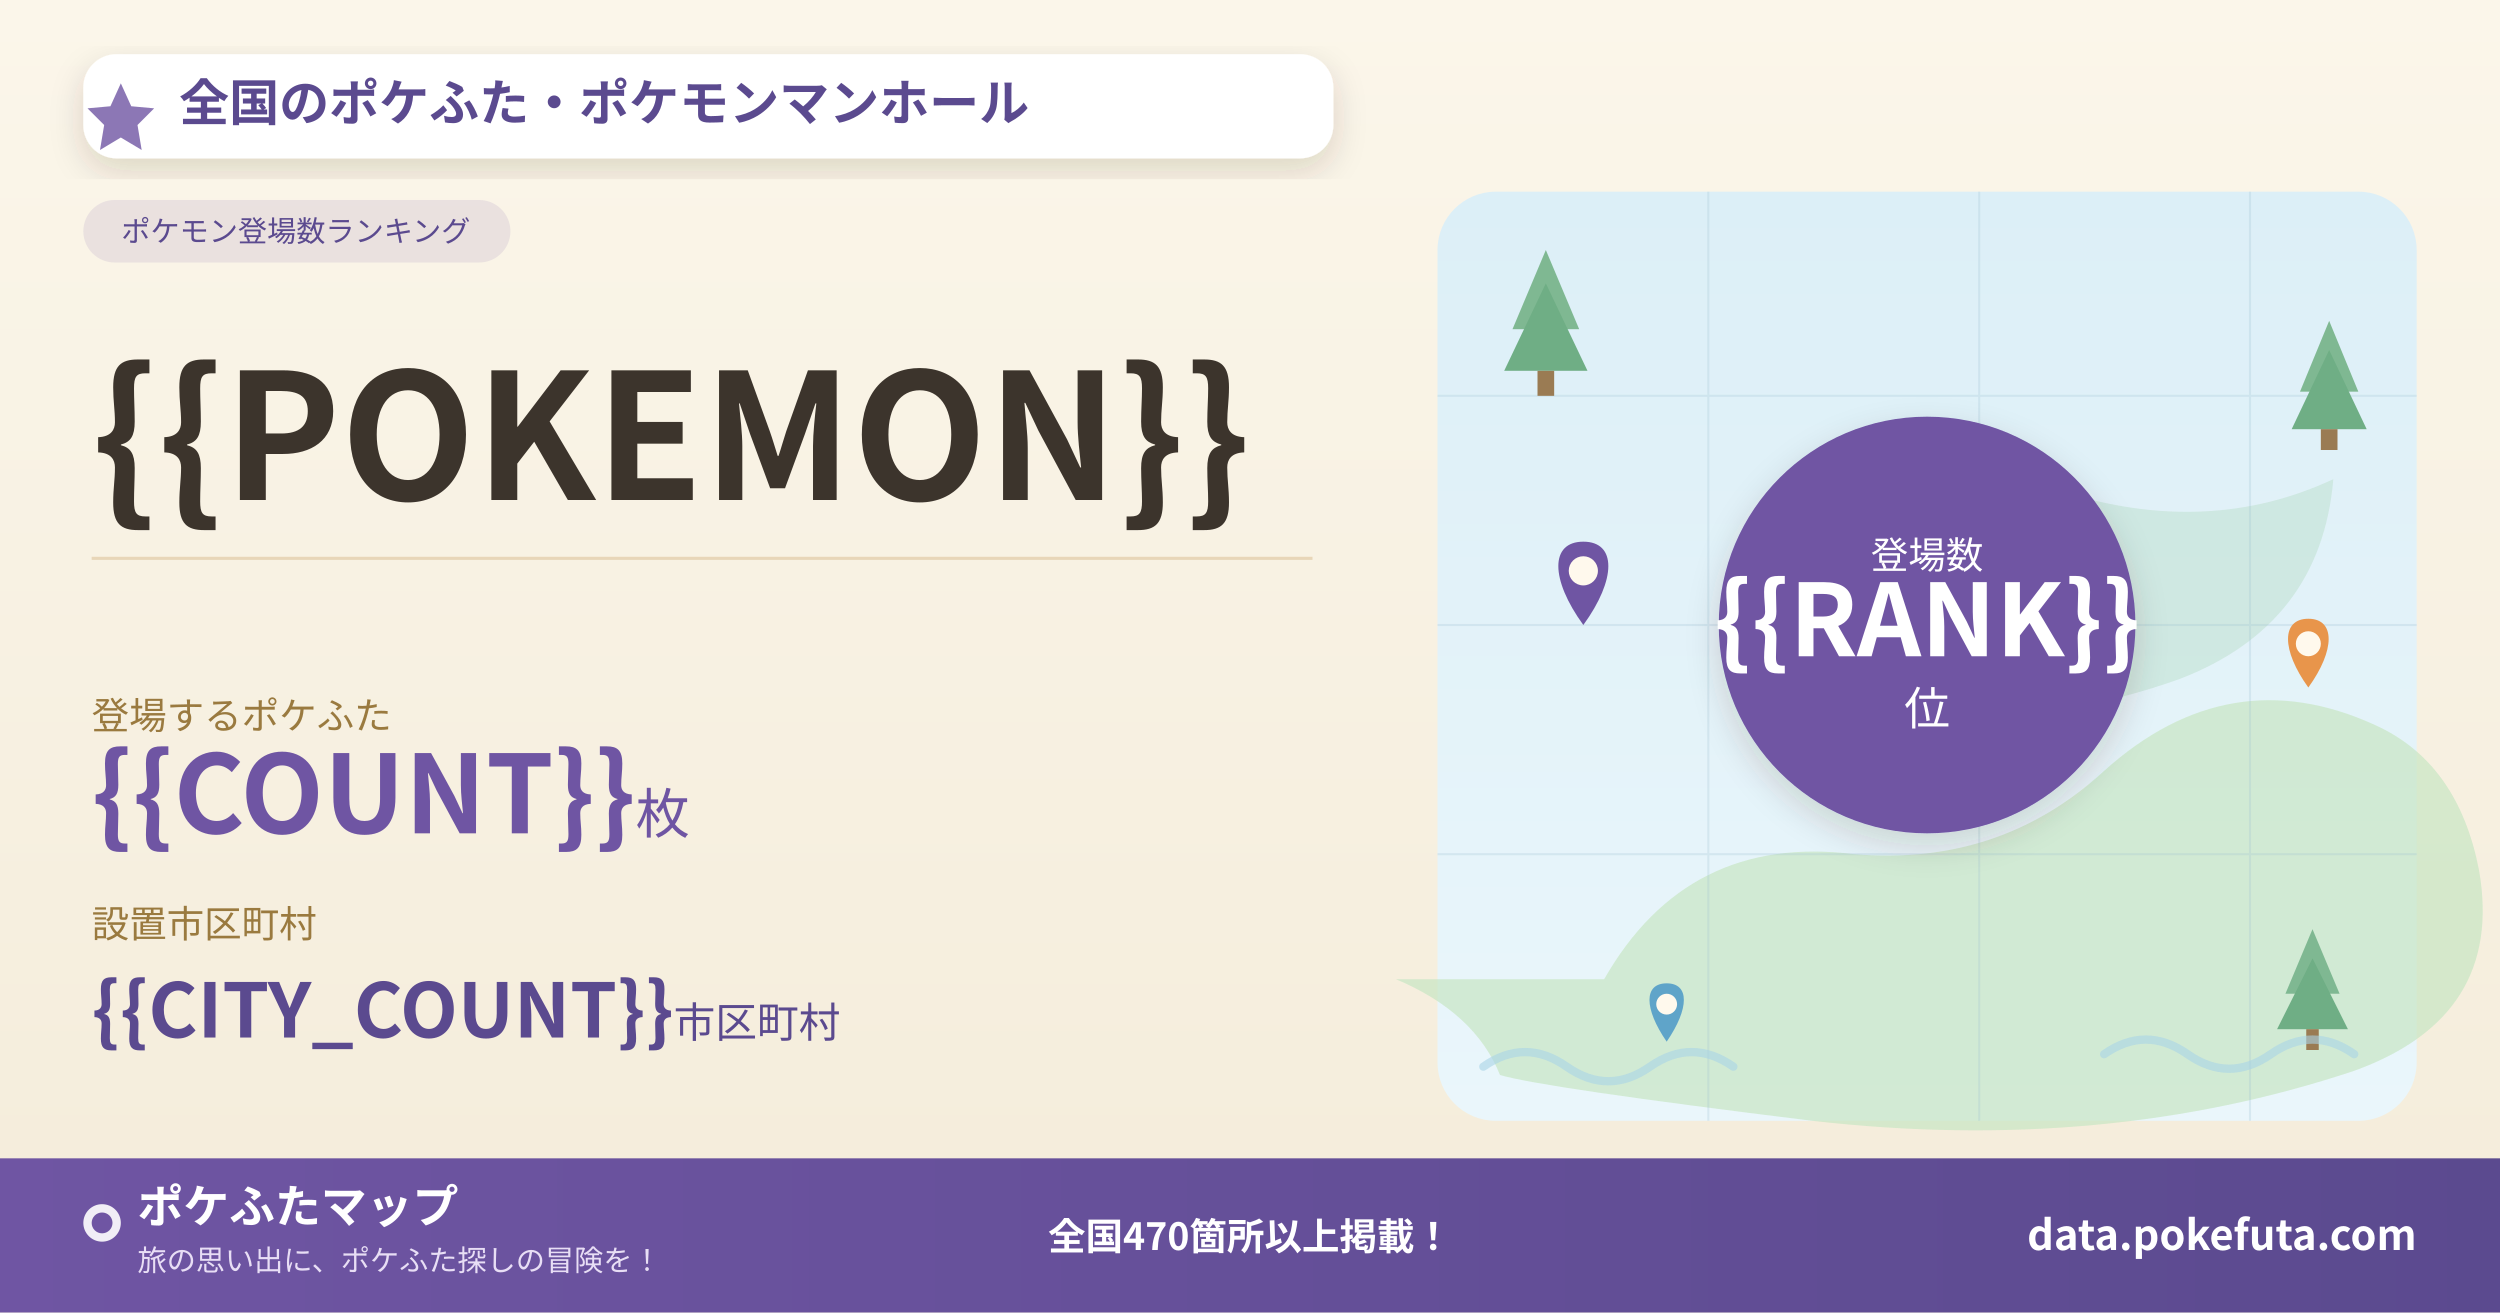
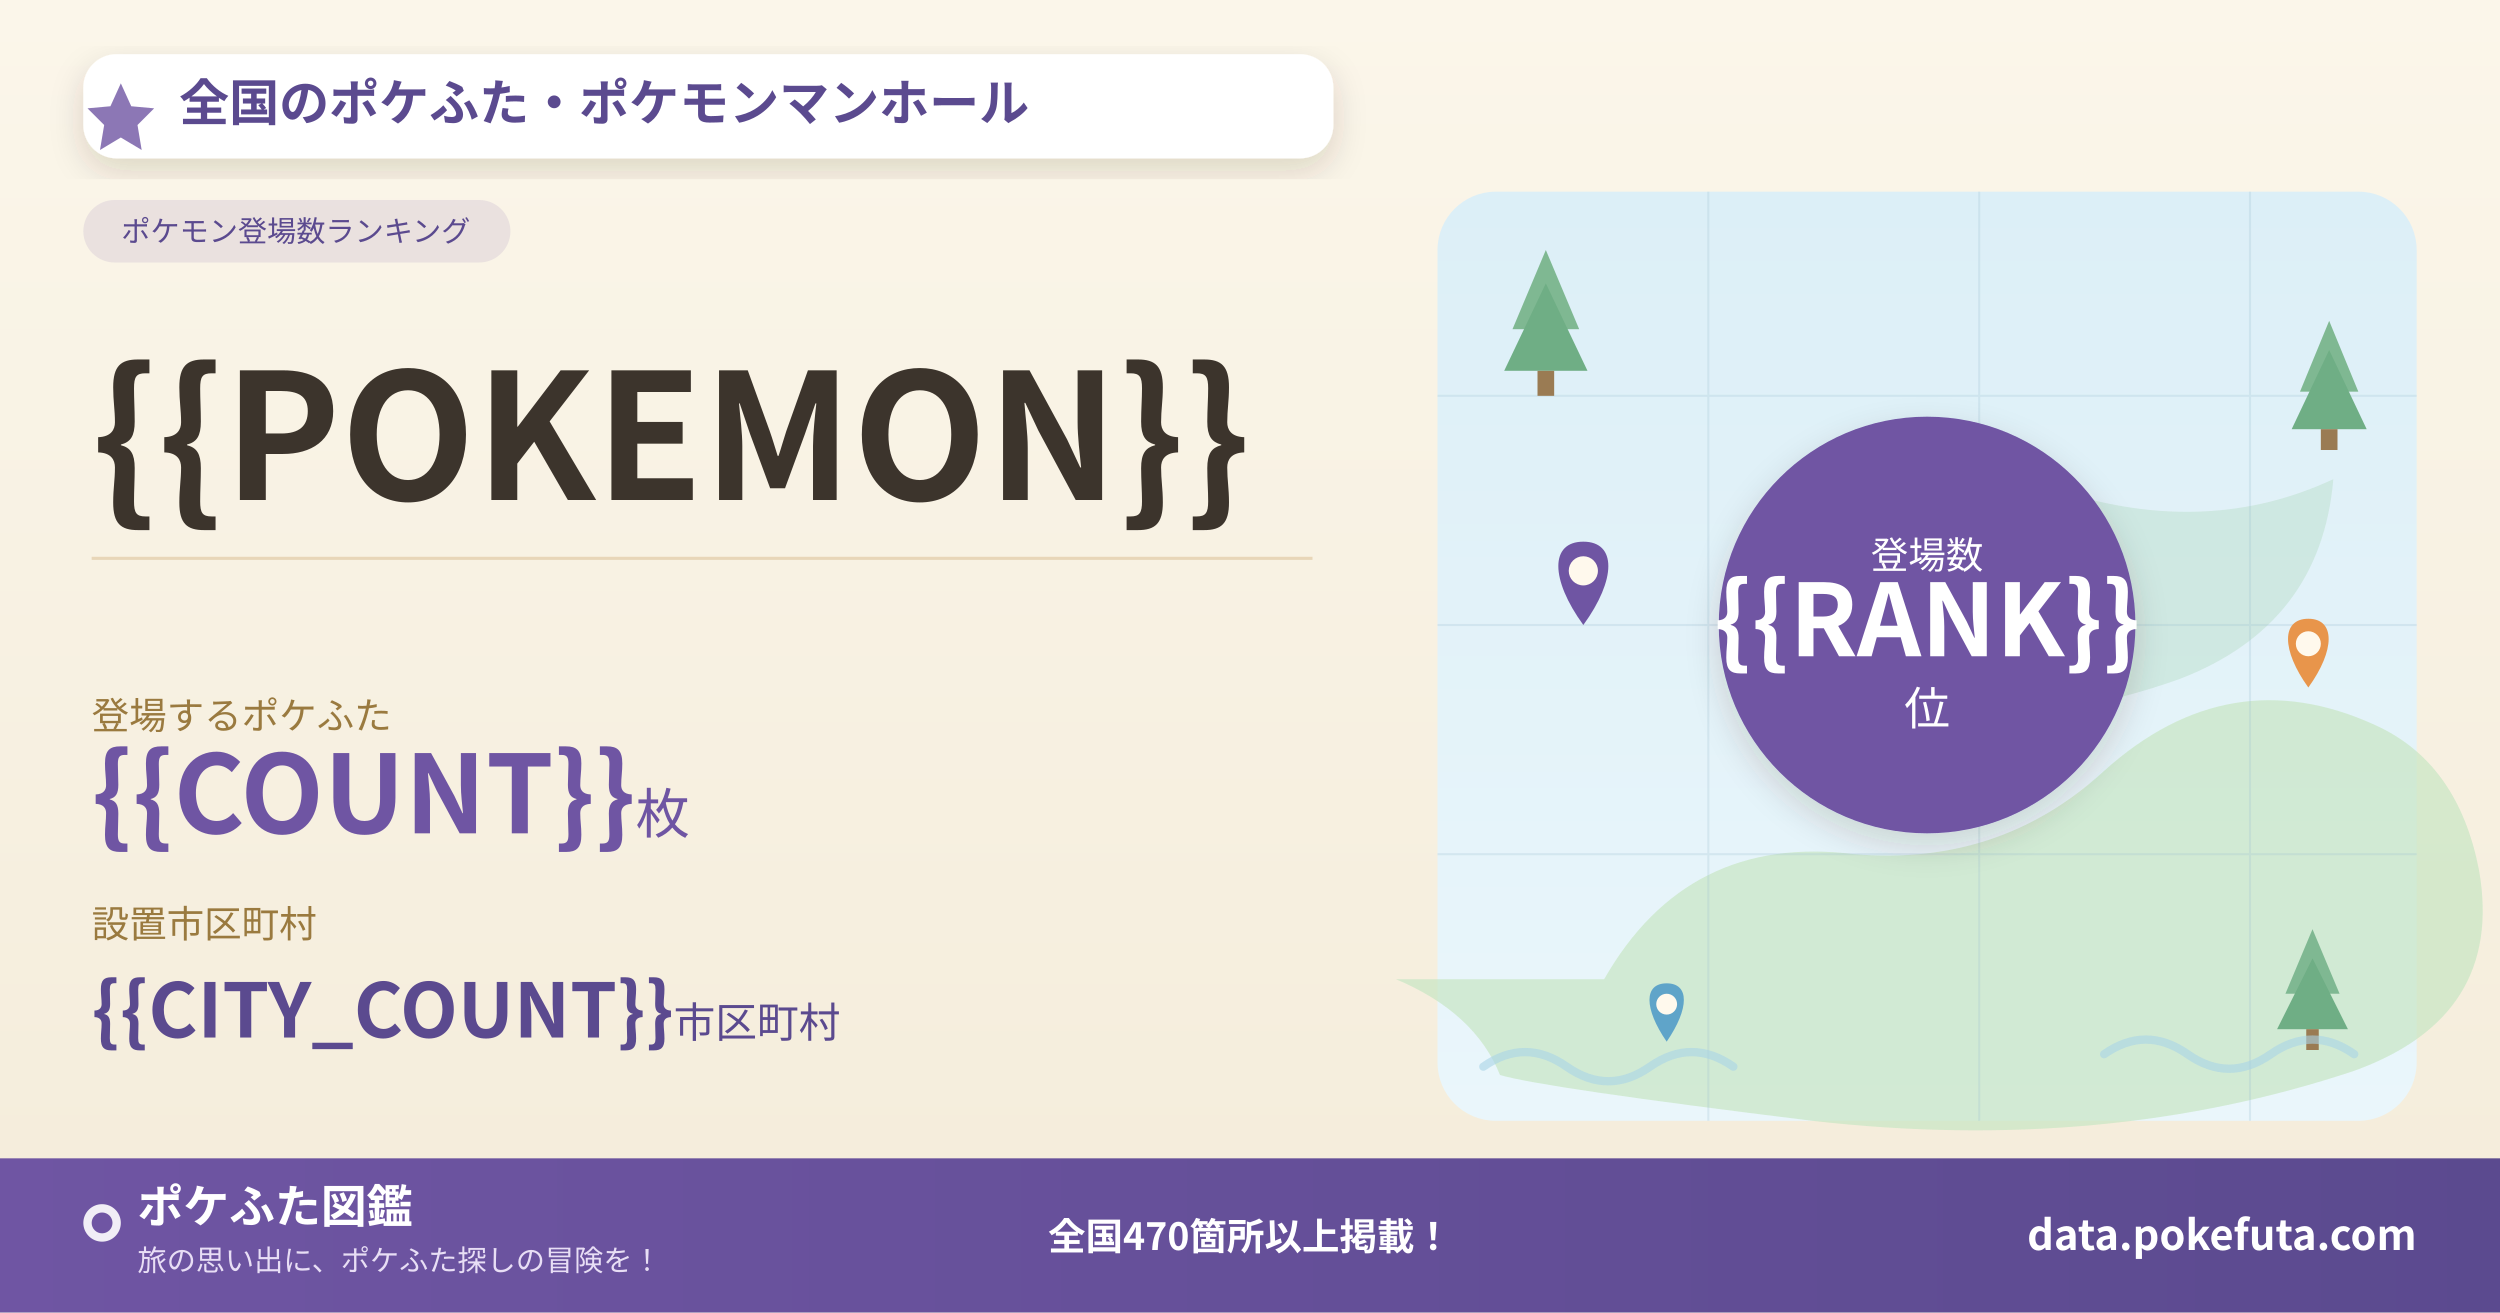
<svg xmlns="http://www.w3.org/2000/svg" width="1200" height="630" viewBox="0 0 1200 630">
  <defs>
    <linearGradient id="paper" x1="0" y1="0" x2="0" y2="1">
      <stop offset="0" stop-color="#FBF6EA" />
      <stop offset="1" stop-color="#F4ECDA" />
    </linearGradient>
    <linearGradient id="sky" x1="0" y1="0" x2="0" y2="1">
      <stop offset="0" stop-color="#DCEFF7" />
      <stop offset="1" stop-color="#EAF6FB" />
    </linearGradient>
    <linearGradient id="brand" x1="0" y1="0" x2="1" y2="0">
      <stop offset="0" stop-color="#6F55A3" />
      <stop offset="1" stop-color="#5B4A8F" />
    </linearGradient>
    <filter id="soft" x="-20%" y="-20%" width="140%" height="140%">
      <feDropShadow dx="0" dy="6" stdDeviation="8" flood-color="#3A2C1F" flood-opacity="0.16" />
    </filter>
    <style>
      .ttl{font-family:'Noto Sans CJK JP','Hiragino Sans',sans-serif;font-weight:700}
      .reg{font-family:'Noto Sans CJK JP','Hiragino Sans',sans-serif;font-weight:400}
    </style>
  </defs>
  <rect width="1200" height="630" fill="url(#paper)" />
  <g>
    <rect x="690" y="92" width="470" height="446" rx="28" fill="url(#sky)" />
    <path d="M770 470 q40 -70 120 -60 q70 6 120 -40 q60 -54 130 -22 q40 18 50 70 q12 70 -60 96 q-120 40 -260 24 q-130 -16 -150 -22 q-12 -30 -50 -46 z" fill="#C7E6C3" opacity="0.7" />
    <path d="M860 250 q60 -36 130 -14 q70 22 130 -6 q-6 70 -74 96 q-90 32 -176 6 q-58 -20 -10 -82 z" fill="#BFE0CF" opacity="0.55" />
    <g stroke="#9DBFD0" stroke-width="1" opacity="0.25">
      <line x1="690" y1="190" x2="1160" y2="190" />
      <line x1="690" y1="300" x2="1160" y2="300" />
      <line x1="690" y1="410" x2="1160" y2="410" />
      <line x1="820" y1="92" x2="820" y2="538" />
      <line x1="950" y1="92" x2="950" y2="538" />
      <line x1="1080" y1="92" x2="1080" y2="538" />
    </g>
    <g>
      <g transform="translate(742,150)">
        <polygon points="0,-30 16,8 -16,8" fill="#7FB892" />
        <polygon points="0,-14 20,28 -20,28" fill="#6FAE85" />
        <rect x="-4" y="28" width="8" height="12" fill="#9A7B53" />
      </g>
      <g transform="translate(1118,180)">
        <polygon points="0,-26 14,8 -14,8" fill="#7FB892" />
        <polygon points="0,-12 18,26 -18,26" fill="#6FAE85" />
        <rect x="-4" y="26" width="8" height="10" fill="#9A7B53" />
      </g>
      <g transform="translate(1110,470)">
        <polygon points="0,-24 13,7 -13,7" fill="#7FB892" />
        <polygon points="0,-10 17,24 -17,24" fill="#6FAE85" />
        <rect x="-3" y="24" width="6" height="10" fill="#9A7B53" />
      </g>
    </g>
    <g>
      <g transform="translate(760,300)">
        <path d="M0 0 C-16 -22 -16 -40 0 -40 C16 -40 16 -22 0 0 Z" fill="#6F55A3" />
        <circle cx="0" cy="-26" r="7" fill="#FFF9ED" />
      </g>
      <g transform="translate(1108,330)">
        <path d="M0 0 C-13 -18 -13 -33 0 -33 C13 -33 13 -18 0 0 Z" fill="#E8954B" />
        <circle cx="0" cy="-21" r="6" fill="#FFF9ED" />
      </g>
      <g transform="translate(800,500)">
        <path d="M0 0 C-11 -16 -11 -28 0 -28 C11 -28 11 -16 0 0 Z" fill="#5FA4C9" />
        <circle cx="0" cy="-18" r="5" fill="#FFF9ED" />
      </g>
    </g>
    <g stroke="#A9D4E6" stroke-width="4" fill="none" opacity="0.6" stroke-linecap="round">
      <path d="M712 512 q20 -14 40 0 q20 14 40 0 q20 -14 40 0" />
      <path d="M1010 506 q20 -14 40 0 q20 14 40 0 q20 -14 40 0" />
    </g>
    <circle cx="925" cy="300" r="100" fill="#6F55A3" filter="url(#soft)" />
    <text x="925" y="273" class="reg" font-size="18" fill="#FFFFFF" text-anchor="middle">登場数</text>
    <text x="925" y="315" class="ttl" font-size="48" fill="#FFFFFF" text-anchor="middle">{{RANK}}</text>
    <text x="925" y="348" class="reg" font-size="22" fill="#FFFFFF" text-anchor="middle">位</text>
  </g>
  <g>
    <rect x="40" y="26" width="600" height="50" rx="16" fill="#FFFFFF" filter="url(#soft)" />
    <path d="M58 40 l5 11 11 1 -8 8 2 12 -10 -6 -10 6 2 -12 -8 -8 11 -1 z" fill="#6F55A3" opacity="0.8" />
    <text x="86" y="58" class="ttl" font-size="24" fill="#5B4A8F">全国のポケふた・ポケモンマンホール</text>
  </g>
  <rect x="40" y="96" width="205" height="30" rx="15" fill="#6F55A3" opacity="0.12" />
  <text x="142" y="116" class="reg" font-size="14" fill="#5B4A8F" text-anchor="middle">ポケモン登場数ランキング</text>
  <text x="44" y="240" class="ttl" font-size="84" fill="#3C342C">{{POKEMON}}</text>
  <line x1="44" y1="268" x2="630" y2="268" stroke="#E8D6B8" stroke-width="1.5" />
  <text x="44" y="350" class="reg" font-size="18" fill="#9A7A3F">登場するポケふた</text>
  <text x="44" y="400" class="ttl" font-size="52" fill="#6F55A3">{{COUNT}}<tspan class="reg" font-size="26">枚</tspan>
  </text>
  <text x="44" y="450" class="reg" font-size="18" fill="#9A7A3F">設置市区町村</text>
  <text x="44" y="498" class="ttl" font-size="36" fill="#5B4A8F">{{CITY_COUNT}}<tspan class="reg" font-size="20">市区町村</tspan>
  </text>
  <rect x="0" y="556" width="1200" height="74" fill="url(#brand)" />
  <circle cx="49" cy="587" r="9" fill="#FFFFFF" opacity="0.9" />
  <circle cx="49" cy="587" r="5" fill="#6F55A3" />
-   <text x="66" y="587" class="ttl" font-size="22" fill="#FFFFFF">ポケふたマップ</text>
+   <text x="66" y="587" class="ttl" font-size="22" fill="#FFFFFF">ポケふた図鑑</text>
  <text x="66" y="610" class="reg" font-size="14" fill="#E8DEF5">旅の思い出に、ポケふた探しの冒険を！</text>
  <text x="600" y="600" class="ttl" font-size="18" fill="#FFFFFF" text-anchor="middle">全国470箇所以上掲載！</text>
  <text x="1160" y="600" class="ttl" font-size="20" fill="#FFFFFF" text-anchor="end">data.pokefuta.com</text>
</svg>
